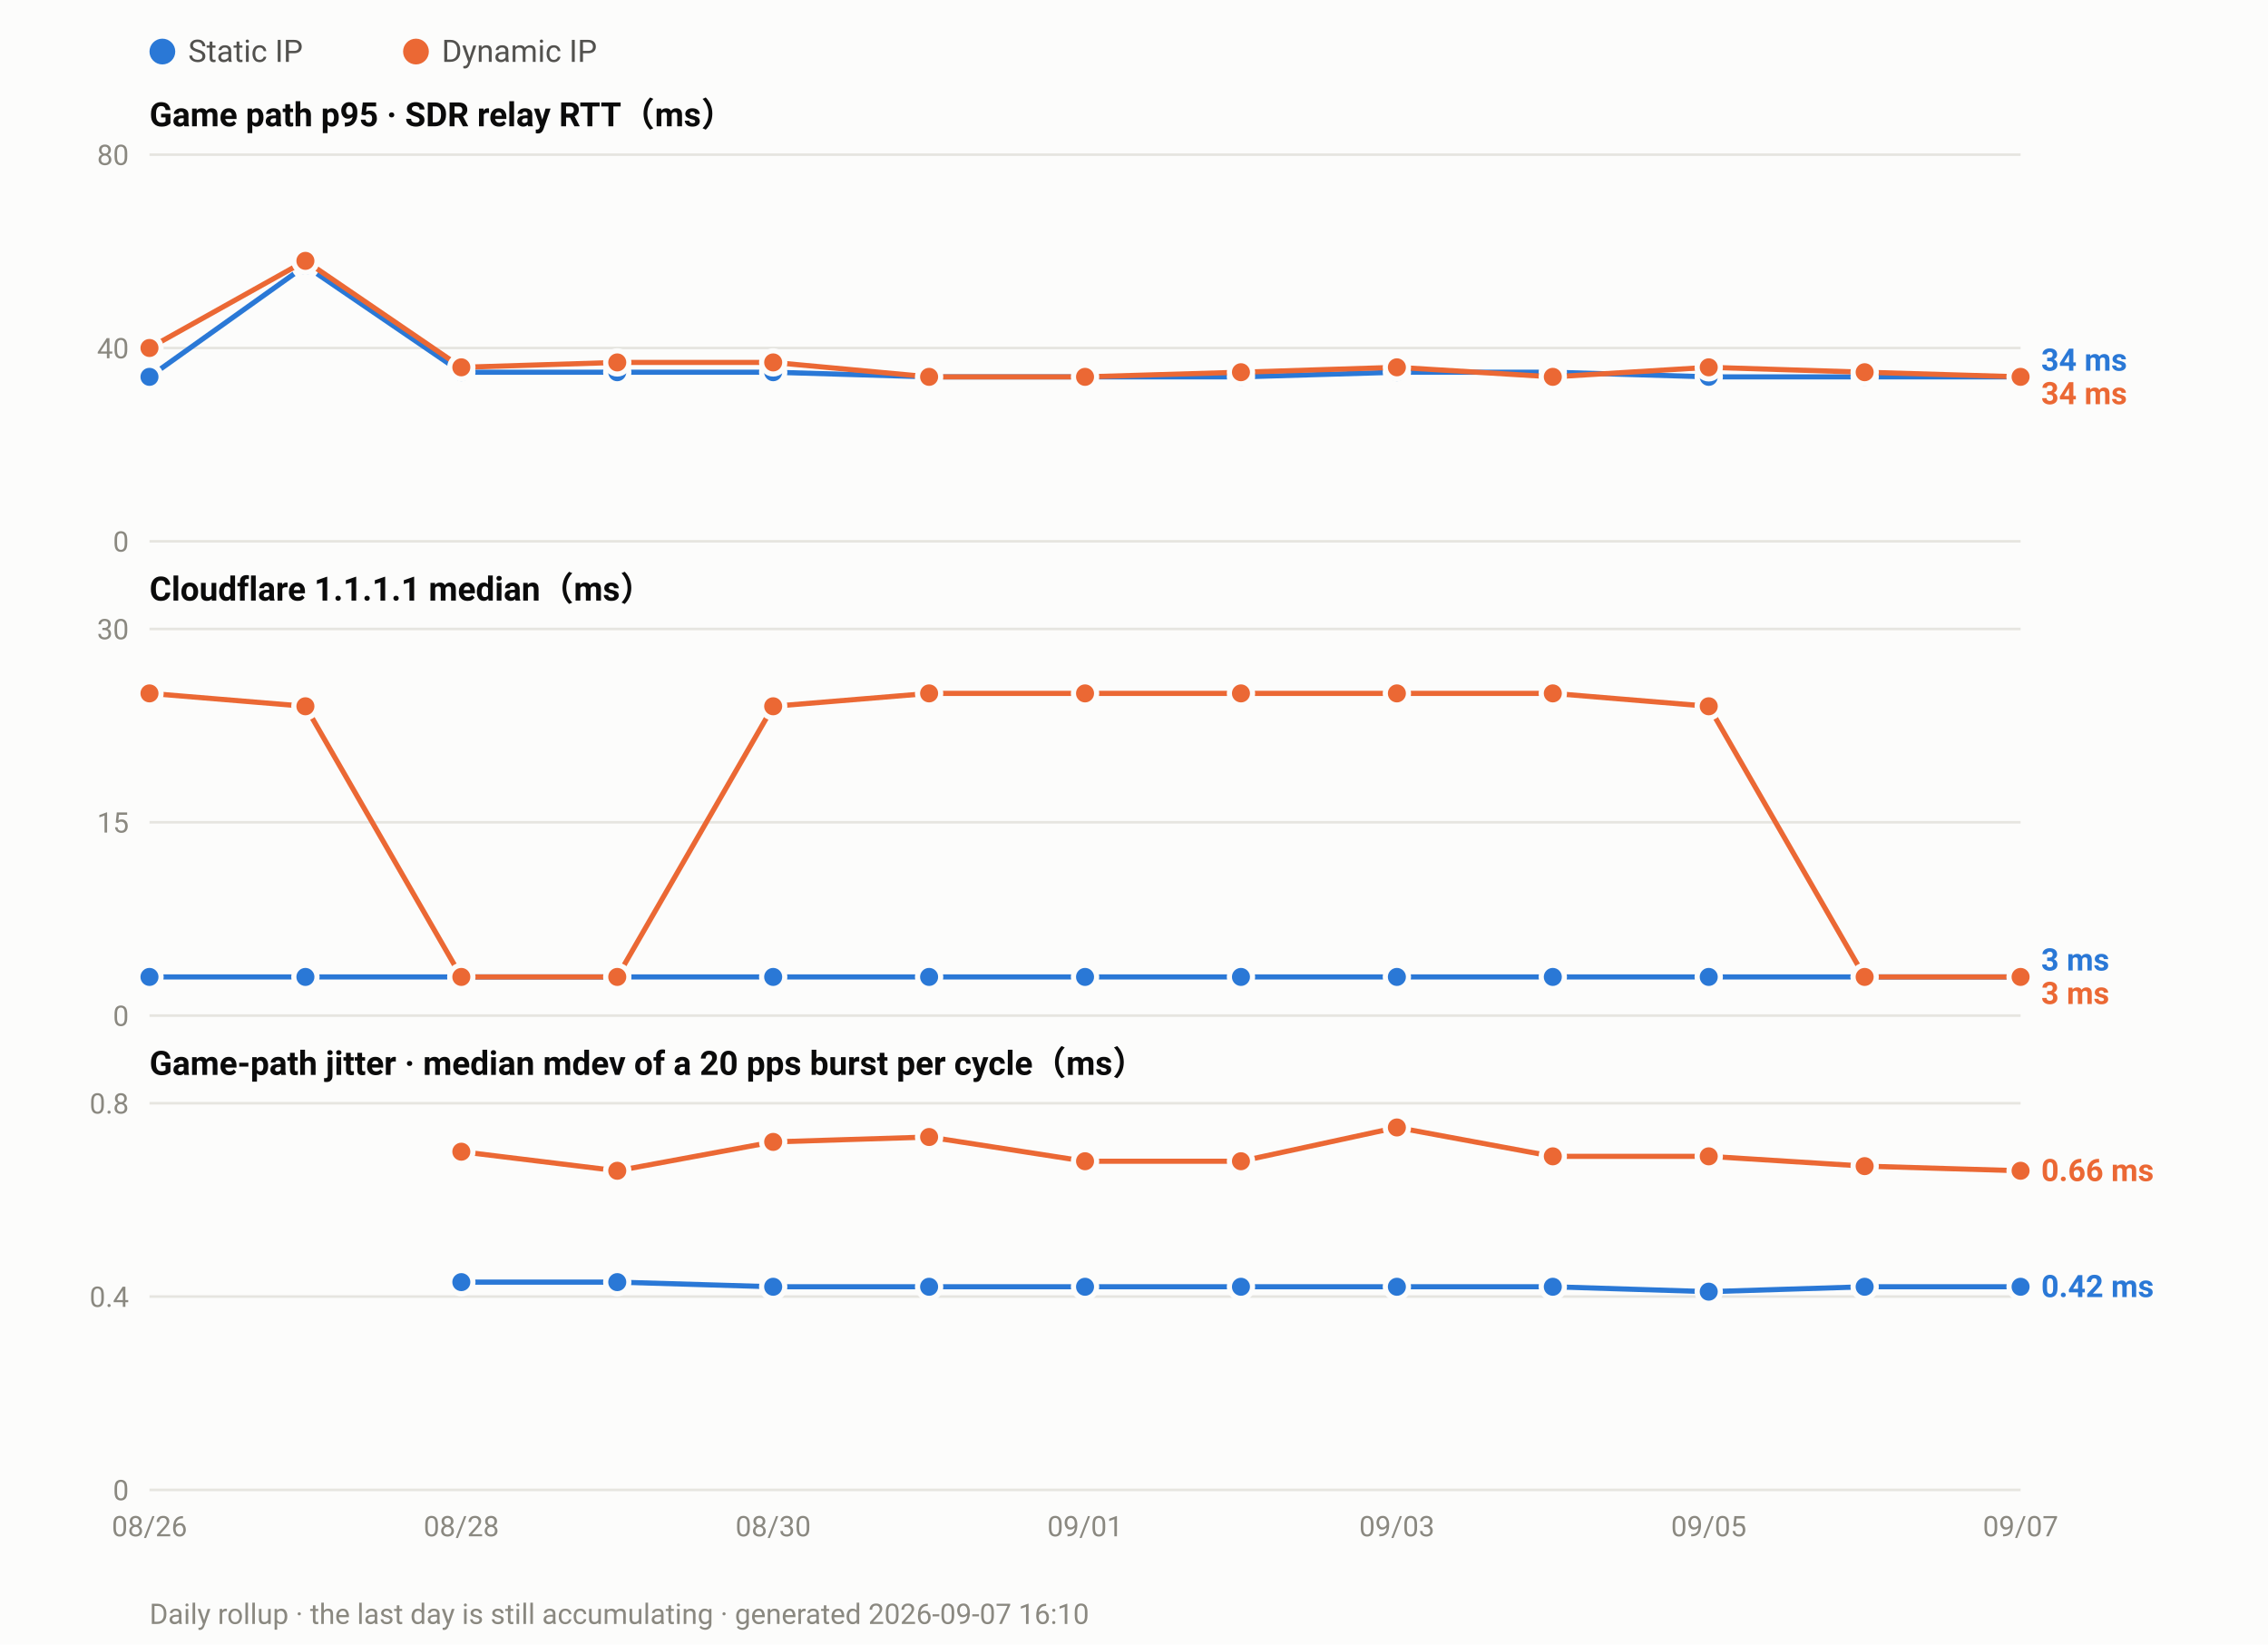
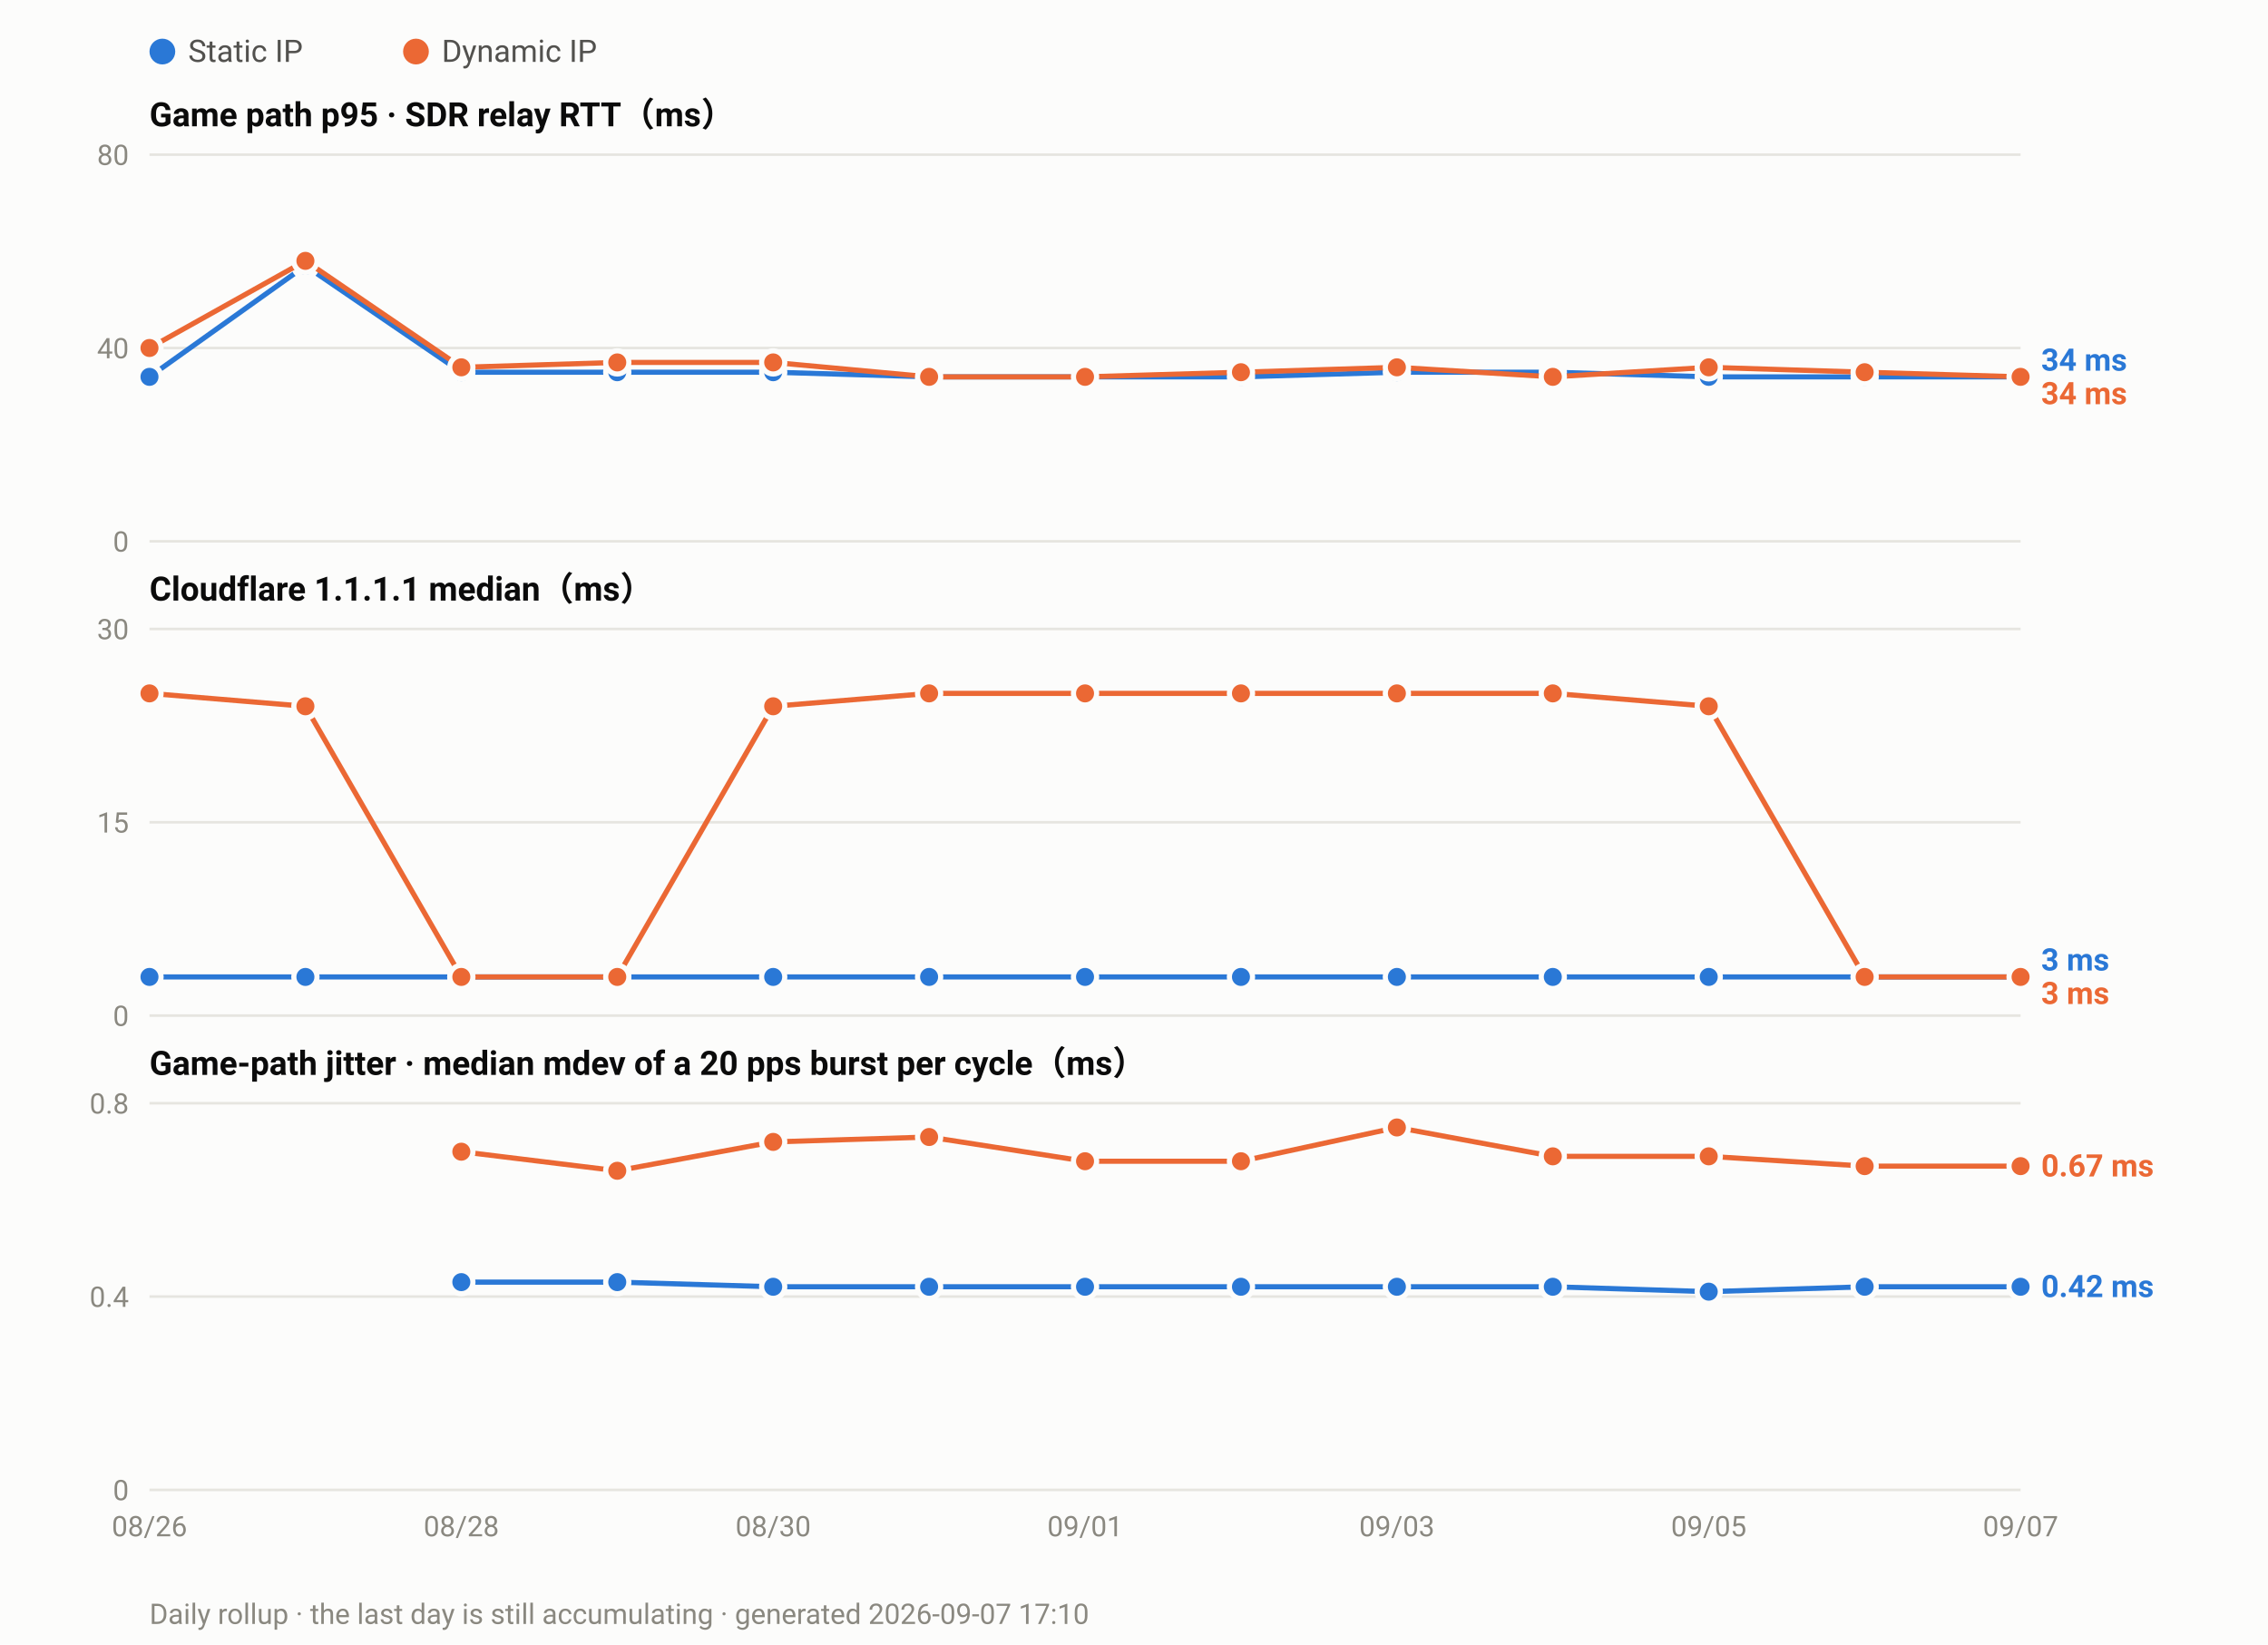
<svg xmlns="http://www.w3.org/2000/svg" width="880" height="638" viewBox="0 0 880 638" font-family="ui-sans-serif,-apple-system,Segoe UI,Roboto,Helvetica,Arial,sans-serif">
  <rect width="880" height="638" fill="#fcfcfb" />
  <circle cx="63.0" cy="20" r="5" fill="#2a78d6" />
  <text x="73.0" y="24" font-size="12" fill="#52514e">Static IP</text>
  <circle cx="161.4" cy="20" r="5" fill="#eb6834" />
  <text x="171.4" y="24" font-size="12" fill="#52514e">Dynamic IP</text>
  <text x="58" y="49.0" font-size="13" font-weight="600" fill="#0b0b0b">Game path p95 · SDR relay RTT（ms）</text>
  <line x1="58" y1="210.0" x2="784.0" y2="210.0" stroke="#e6e5e0" stroke-width="1" />
  <text x="50" y="214.0" font-size="11" text-anchor="end" fill="#8a8880">0</text>
  <line x1="58" y1="135.0" x2="784.0" y2="135.0" stroke="#e6e5e0" stroke-width="1" />
  <text x="50" y="139.0" font-size="11" text-anchor="end" fill="#8a8880">40</text>
  <line x1="58" y1="60.0" x2="784.0" y2="60.0" stroke="#e6e5e0" stroke-width="1" />
  <text x="50" y="64.0" font-size="11" text-anchor="end" fill="#8a8880">80</text>
  <polyline fill="none" stroke="#2a78d6" stroke-width="2" stroke-linejoin="round" points="58.0,146.2 118.5,103.1 179.0,144.4 239.5,144.4 300.0,144.4 360.5,146.2 421.0,146.2 481.5,146.2 542.0,144.4 602.5,144.4 663.0,146.2 723.5,146.2 784.0,146.2" />
  <circle cx="58.0" cy="146.2" r="4.5" fill="#2a78d6" stroke="#fcfcfb" stroke-width="2" />
  <circle cx="118.5" cy="103.1" r="4.5" fill="#2a78d6" stroke="#fcfcfb" stroke-width="2" />
  <circle cx="179.0" cy="144.4" r="4.5" fill="#2a78d6" stroke="#fcfcfb" stroke-width="2" />
  <circle cx="239.5" cy="144.4" r="4.5" fill="#2a78d6" stroke="#fcfcfb" stroke-width="2" />
  <circle cx="300.0" cy="144.4" r="4.5" fill="#2a78d6" stroke="#fcfcfb" stroke-width="2" />
  <circle cx="360.5" cy="146.2" r="4.5" fill="#2a78d6" stroke="#fcfcfb" stroke-width="2" />
  <circle cx="421.0" cy="146.2" r="4.5" fill="#2a78d6" stroke="#fcfcfb" stroke-width="2" />
  <circle cx="481.5" cy="146.2" r="4.5" fill="#2a78d6" stroke="#fcfcfb" stroke-width="2" />
  <circle cx="542.0" cy="144.4" r="4.5" fill="#2a78d6" stroke="#fcfcfb" stroke-width="2" />
  <circle cx="602.5" cy="144.4" r="4.5" fill="#2a78d6" stroke="#fcfcfb" stroke-width="2" />
  <circle cx="663.0" cy="146.2" r="4.5" fill="#2a78d6" stroke="#fcfcfb" stroke-width="2" />
  <circle cx="723.5" cy="146.2" r="4.5" fill="#2a78d6" stroke="#fcfcfb" stroke-width="2" />
  <circle cx="784.0" cy="146.2" r="4.5" fill="#2a78d6" stroke="#fcfcfb" stroke-width="2" />
  <polyline fill="none" stroke="#eb6834" stroke-width="2" stroke-linejoin="round" points="58.0,135.0 118.5,101.2 179.0,142.5 239.5,140.6 300.0,140.6 360.5,146.2 421.0,146.2 481.5,144.4 542.0,142.5 602.5,146.2 663.0,142.5 723.5,144.4 784.0,146.2" />
  <circle cx="58.0" cy="135.0" r="4.5" fill="#eb6834" stroke="#fcfcfb" stroke-width="2" />
  <circle cx="118.5" cy="101.2" r="4.5" fill="#eb6834" stroke="#fcfcfb" stroke-width="2" />
  <circle cx="179.0" cy="142.5" r="4.5" fill="#eb6834" stroke="#fcfcfb" stroke-width="2" />
  <circle cx="239.5" cy="140.6" r="4.5" fill="#eb6834" stroke="#fcfcfb" stroke-width="2" />
  <circle cx="300.0" cy="140.6" r="4.5" fill="#eb6834" stroke="#fcfcfb" stroke-width="2" />
  <circle cx="360.5" cy="146.2" r="4.5" fill="#eb6834" stroke="#fcfcfb" stroke-width="2" />
  <circle cx="421.0" cy="146.2" r="4.5" fill="#eb6834" stroke="#fcfcfb" stroke-width="2" />
  <circle cx="481.5" cy="144.4" r="4.5" fill="#eb6834" stroke="#fcfcfb" stroke-width="2" />
  <circle cx="542.0" cy="142.5" r="4.5" fill="#eb6834" stroke="#fcfcfb" stroke-width="2" />
  <circle cx="602.5" cy="146.2" r="4.5" fill="#eb6834" stroke="#fcfcfb" stroke-width="2" />
  <circle cx="663.0" cy="142.5" r="4.5" fill="#eb6834" stroke="#fcfcfb" stroke-width="2" />
  <circle cx="723.5" cy="144.4" r="4.5" fill="#eb6834" stroke="#fcfcfb" stroke-width="2" />
  <circle cx="784.0" cy="146.2" r="4.5" fill="#eb6834" stroke="#fcfcfb" stroke-width="2" />
  <text x="792.0" y="143.8" font-size="12" font-weight="600" fill="#2a78d6">34 ms</text>
  <text x="792.0" y="156.8" font-size="12" font-weight="600" fill="#eb6834">34 ms</text>
  <text x="58" y="233.0" font-size="13" font-weight="600" fill="#0b0b0b">Cloudflare 1.1.1.1 median（ms）</text>
  <line x1="58" y1="394.0" x2="784.0" y2="394.0" stroke="#e6e5e0" stroke-width="1" />
  <text x="50" y="398.0" font-size="11" text-anchor="end" fill="#8a8880">0</text>
  <line x1="58" y1="319.0" x2="784.0" y2="319.0" stroke="#e6e5e0" stroke-width="1" />
  <text x="50" y="323.0" font-size="11" text-anchor="end" fill="#8a8880">15</text>
  <line x1="58" y1="244.0" x2="784.0" y2="244.0" stroke="#e6e5e0" stroke-width="1" />
  <text x="50" y="248.0" font-size="11" text-anchor="end" fill="#8a8880">30</text>
  <polyline fill="none" stroke="#2a78d6" stroke-width="2" stroke-linejoin="round" points="58.0,379.0 118.5,379.0 179.0,379.0 239.5,379.0 300.0,379.0 360.5,379.0 421.0,379.0 481.5,379.0 542.0,379.0 602.5,379.0 663.0,379.0 723.5,379.0 784.0,379.0" />
  <circle cx="58.0" cy="379.0" r="4.5" fill="#2a78d6" stroke="#fcfcfb" stroke-width="2" />
  <circle cx="118.5" cy="379.0" r="4.5" fill="#2a78d6" stroke="#fcfcfb" stroke-width="2" />
  <circle cx="179.0" cy="379.0" r="4.5" fill="#2a78d6" stroke="#fcfcfb" stroke-width="2" />
  <circle cx="239.5" cy="379.0" r="4.5" fill="#2a78d6" stroke="#fcfcfb" stroke-width="2" />
  <circle cx="300.0" cy="379.0" r="4.5" fill="#2a78d6" stroke="#fcfcfb" stroke-width="2" />
  <circle cx="360.5" cy="379.0" r="4.5" fill="#2a78d6" stroke="#fcfcfb" stroke-width="2" />
  <circle cx="421.0" cy="379.0" r="4.5" fill="#2a78d6" stroke="#fcfcfb" stroke-width="2" />
  <circle cx="481.5" cy="379.0" r="4.5" fill="#2a78d6" stroke="#fcfcfb" stroke-width="2" />
  <circle cx="542.0" cy="379.0" r="4.5" fill="#2a78d6" stroke="#fcfcfb" stroke-width="2" />
  <circle cx="602.5" cy="379.0" r="4.5" fill="#2a78d6" stroke="#fcfcfb" stroke-width="2" />
  <circle cx="663.0" cy="379.0" r="4.5" fill="#2a78d6" stroke="#fcfcfb" stroke-width="2" />
  <circle cx="723.5" cy="379.0" r="4.5" fill="#2a78d6" stroke="#fcfcfb" stroke-width="2" />
  <circle cx="784.0" cy="379.0" r="4.5" fill="#2a78d6" stroke="#fcfcfb" stroke-width="2" />
  <polyline fill="none" stroke="#eb6834" stroke-width="2" stroke-linejoin="round" points="58.0,269.0 118.5,274.0 179.0,379.0 239.5,379.0 300.0,274.0 360.5,269.0 421.0,269.0 481.5,269.0 542.0,269.0 602.5,269.0 663.0,274.0 723.5,379.0 784.0,379.0" />
  <circle cx="58.0" cy="269.0" r="4.5" fill="#eb6834" stroke="#fcfcfb" stroke-width="2" />
  <circle cx="118.5" cy="274.0" r="4.5" fill="#eb6834" stroke="#fcfcfb" stroke-width="2" />
  <circle cx="179.0" cy="379.0" r="4.5" fill="#eb6834" stroke="#fcfcfb" stroke-width="2" />
  <circle cx="239.5" cy="379.0" r="4.5" fill="#eb6834" stroke="#fcfcfb" stroke-width="2" />
  <circle cx="300.0" cy="274.0" r="4.5" fill="#eb6834" stroke="#fcfcfb" stroke-width="2" />
  <circle cx="360.5" cy="269.0" r="4.5" fill="#eb6834" stroke="#fcfcfb" stroke-width="2" />
  <circle cx="421.0" cy="269.0" r="4.5" fill="#eb6834" stroke="#fcfcfb" stroke-width="2" />
  <circle cx="481.5" cy="269.0" r="4.5" fill="#eb6834" stroke="#fcfcfb" stroke-width="2" />
  <circle cx="542.0" cy="269.0" r="4.5" fill="#eb6834" stroke="#fcfcfb" stroke-width="2" />
  <circle cx="602.5" cy="269.0" r="4.5" fill="#eb6834" stroke="#fcfcfb" stroke-width="2" />
  <circle cx="663.0" cy="274.0" r="4.5" fill="#eb6834" stroke="#fcfcfb" stroke-width="2" />
  <circle cx="723.5" cy="379.0" r="4.5" fill="#eb6834" stroke="#fcfcfb" stroke-width="2" />
  <circle cx="784.0" cy="379.0" r="4.5" fill="#eb6834" stroke="#fcfcfb" stroke-width="2" />
  <text x="792.0" y="376.5" font-size="12" font-weight="600" fill="#2a78d6">3 ms</text>
  <text x="792.0" y="389.5" font-size="12" font-weight="600" fill="#eb6834">3 ms</text>
  <text x="58" y="417.0" font-size="13" font-weight="600" fill="#0b0b0b">Game-path jitter · median mdev of a 20 pps burst per cycle（ms）</text>
  <line x1="58" y1="578.0" x2="784.0" y2="578.0" stroke="#e6e5e0" stroke-width="1" />
  <text x="50" y="582.0" font-size="11" text-anchor="end" fill="#8a8880">0</text>
  <line x1="58" y1="503.0" x2="784.0" y2="503.0" stroke="#e6e5e0" stroke-width="1" />
  <text x="50" y="507.0" font-size="11" text-anchor="end" fill="#8a8880">0.4</text>
  <line x1="58" y1="428.0" x2="784.0" y2="428.0" stroke="#e6e5e0" stroke-width="1" />
  <text x="50" y="432.0" font-size="11" text-anchor="end" fill="#8a8880">0.8</text>
  <polyline fill="none" stroke="#2a78d6" stroke-width="2" stroke-linejoin="round" points="179.0,497.4 239.5,497.4 300.0,499.2 360.5,499.2 421.0,499.2 481.5,499.2 542.0,499.2 602.5,499.2 663.0,501.1 723.5,499.2 784.0,499.2" />
  <circle cx="179.0" cy="497.4" r="4.5" fill="#2a78d6" stroke="#fcfcfb" stroke-width="2" />
  <circle cx="239.5" cy="497.4" r="4.5" fill="#2a78d6" stroke="#fcfcfb" stroke-width="2" />
  <circle cx="300.0" cy="499.2" r="4.5" fill="#2a78d6" stroke="#fcfcfb" stroke-width="2" />
  <circle cx="360.5" cy="499.2" r="4.5" fill="#2a78d6" stroke="#fcfcfb" stroke-width="2" />
  <circle cx="421.0" cy="499.2" r="4.5" fill="#2a78d6" stroke="#fcfcfb" stroke-width="2" />
  <circle cx="481.5" cy="499.2" r="4.5" fill="#2a78d6" stroke="#fcfcfb" stroke-width="2" />
  <circle cx="542.0" cy="499.2" r="4.5" fill="#2a78d6" stroke="#fcfcfb" stroke-width="2" />
  <circle cx="602.5" cy="499.2" r="4.5" fill="#2a78d6" stroke="#fcfcfb" stroke-width="2" />
  <circle cx="663.0" cy="501.1" r="4.5" fill="#2a78d6" stroke="#fcfcfb" stroke-width="2" />
  <circle cx="723.5" cy="499.2" r="4.5" fill="#2a78d6" stroke="#fcfcfb" stroke-width="2" />
  <circle cx="784.0" cy="499.2" r="4.5" fill="#2a78d6" stroke="#fcfcfb" stroke-width="2" />
-   <polyline fill="none" stroke="#eb6834" stroke-width="2" stroke-linejoin="round" points="179.0,446.8 239.5,454.2 300.0,443.0 360.5,441.1 421.0,450.5 481.5,450.5 542.0,437.4 602.5,448.6 663.0,448.6 723.5,452.4 784.0,454.2" />
+   <polyline fill="none" stroke="#eb6834" stroke-width="2" stroke-linejoin="round" points="179.0,446.8 239.5,454.2 300.0,443.0 360.5,441.1 421.0,450.5 481.5,450.5 542.0,437.4 602.5,448.6 663.0,448.6 723.5,452.4 784.0,452.4" />
  <circle cx="179.0" cy="446.8" r="4.5" fill="#eb6834" stroke="#fcfcfb" stroke-width="2" />
  <circle cx="239.5" cy="454.2" r="4.5" fill="#eb6834" stroke="#fcfcfb" stroke-width="2" />
  <circle cx="300.0" cy="443.0" r="4.5" fill="#eb6834" stroke="#fcfcfb" stroke-width="2" />
  <circle cx="360.5" cy="441.1" r="4.5" fill="#eb6834" stroke="#fcfcfb" stroke-width="2" />
  <circle cx="421.0" cy="450.5" r="4.5" fill="#eb6834" stroke="#fcfcfb" stroke-width="2" />
  <circle cx="481.5" cy="450.5" r="4.5" fill="#eb6834" stroke="#fcfcfb" stroke-width="2" />
  <circle cx="542.0" cy="437.4" r="4.5" fill="#eb6834" stroke="#fcfcfb" stroke-width="2" />
  <circle cx="602.5" cy="448.6" r="4.5" fill="#eb6834" stroke="#fcfcfb" stroke-width="2" />
  <circle cx="663.0" cy="448.6" r="4.5" fill="#eb6834" stroke="#fcfcfb" stroke-width="2" />
  <circle cx="723.5" cy="452.4" r="4.5" fill="#eb6834" stroke="#fcfcfb" stroke-width="2" />
-   <circle cx="784.0" cy="454.2" r="4.5" fill="#eb6834" stroke="#fcfcfb" stroke-width="2" />
-   <text x="792.0" y="458.2" font-size="12" font-weight="600" fill="#eb6834">0.66 ms</text>
+   <circle cx="784.0" cy="452.4" r="4.5" fill="#eb6834" stroke="#fcfcfb" stroke-width="2" />
+   <text x="792.0" y="456.4" font-size="12" font-weight="600" fill="#eb6834">0.67 ms</text>
  <text x="792.0" y="503.2" font-size="12" font-weight="600" fill="#2a78d6">0.42 ms</text>
  <text x="58.0" y="596.0" font-size="11" text-anchor="middle" fill="#8a8880">08/26</text>
  <text x="179.0" y="596.0" font-size="11" text-anchor="middle" fill="#8a8880">08/28</text>
  <text x="300.0" y="596.0" font-size="11" text-anchor="middle" fill="#8a8880">08/30</text>
  <text x="421.0" y="596.0" font-size="11" text-anchor="middle" fill="#8a8880">09/01</text>
  <text x="542.0" y="596.0" font-size="11" text-anchor="middle" fill="#8a8880">09/03</text>
  <text x="663.0" y="596.0" font-size="11" text-anchor="middle" fill="#8a8880">09/05</text>
  <text x="784.0" y="596.0" font-size="11" text-anchor="middle" fill="#8a8880">09/07</text>
-   <text x="58" y="630" font-size="11" fill="#8a8880">Daily rollup · the last day is still accumulating · generated 2026-09-07 16:10</text>
+   <text x="58" y="630" font-size="11" fill="#8a8880">Daily rollup · the last day is still accumulating · generated 2026-09-07 17:10</text>
</svg>
